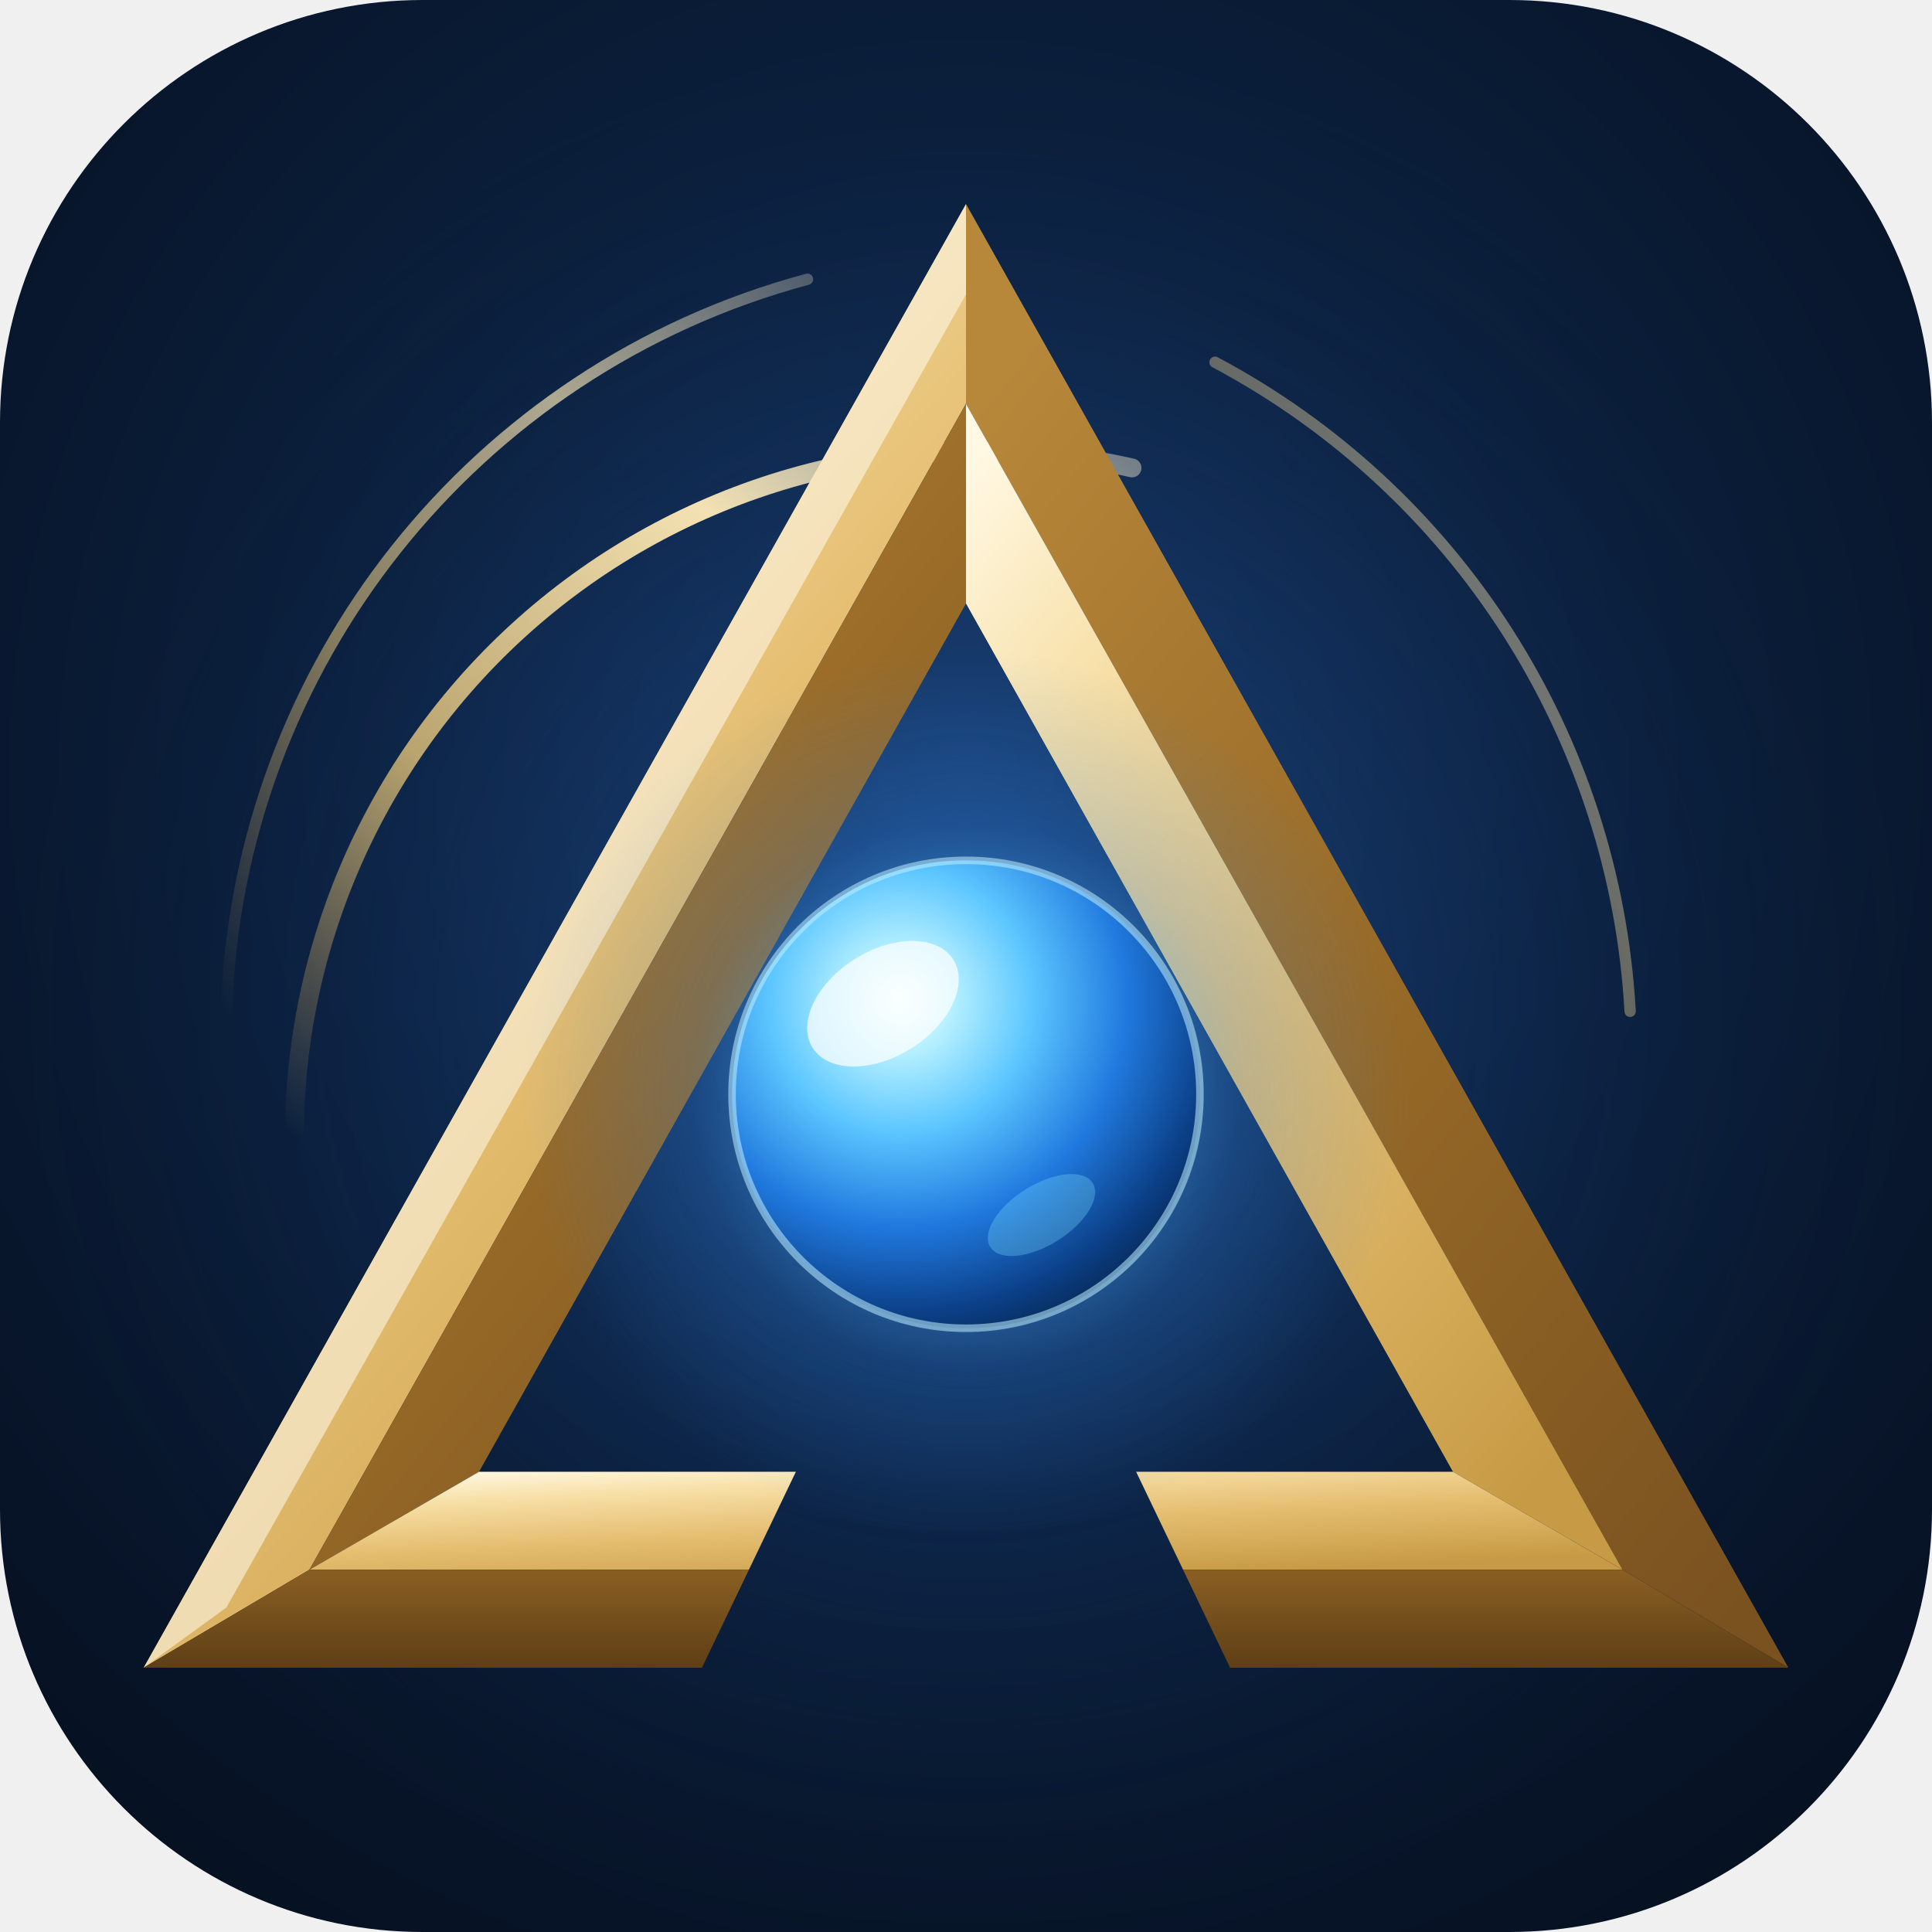
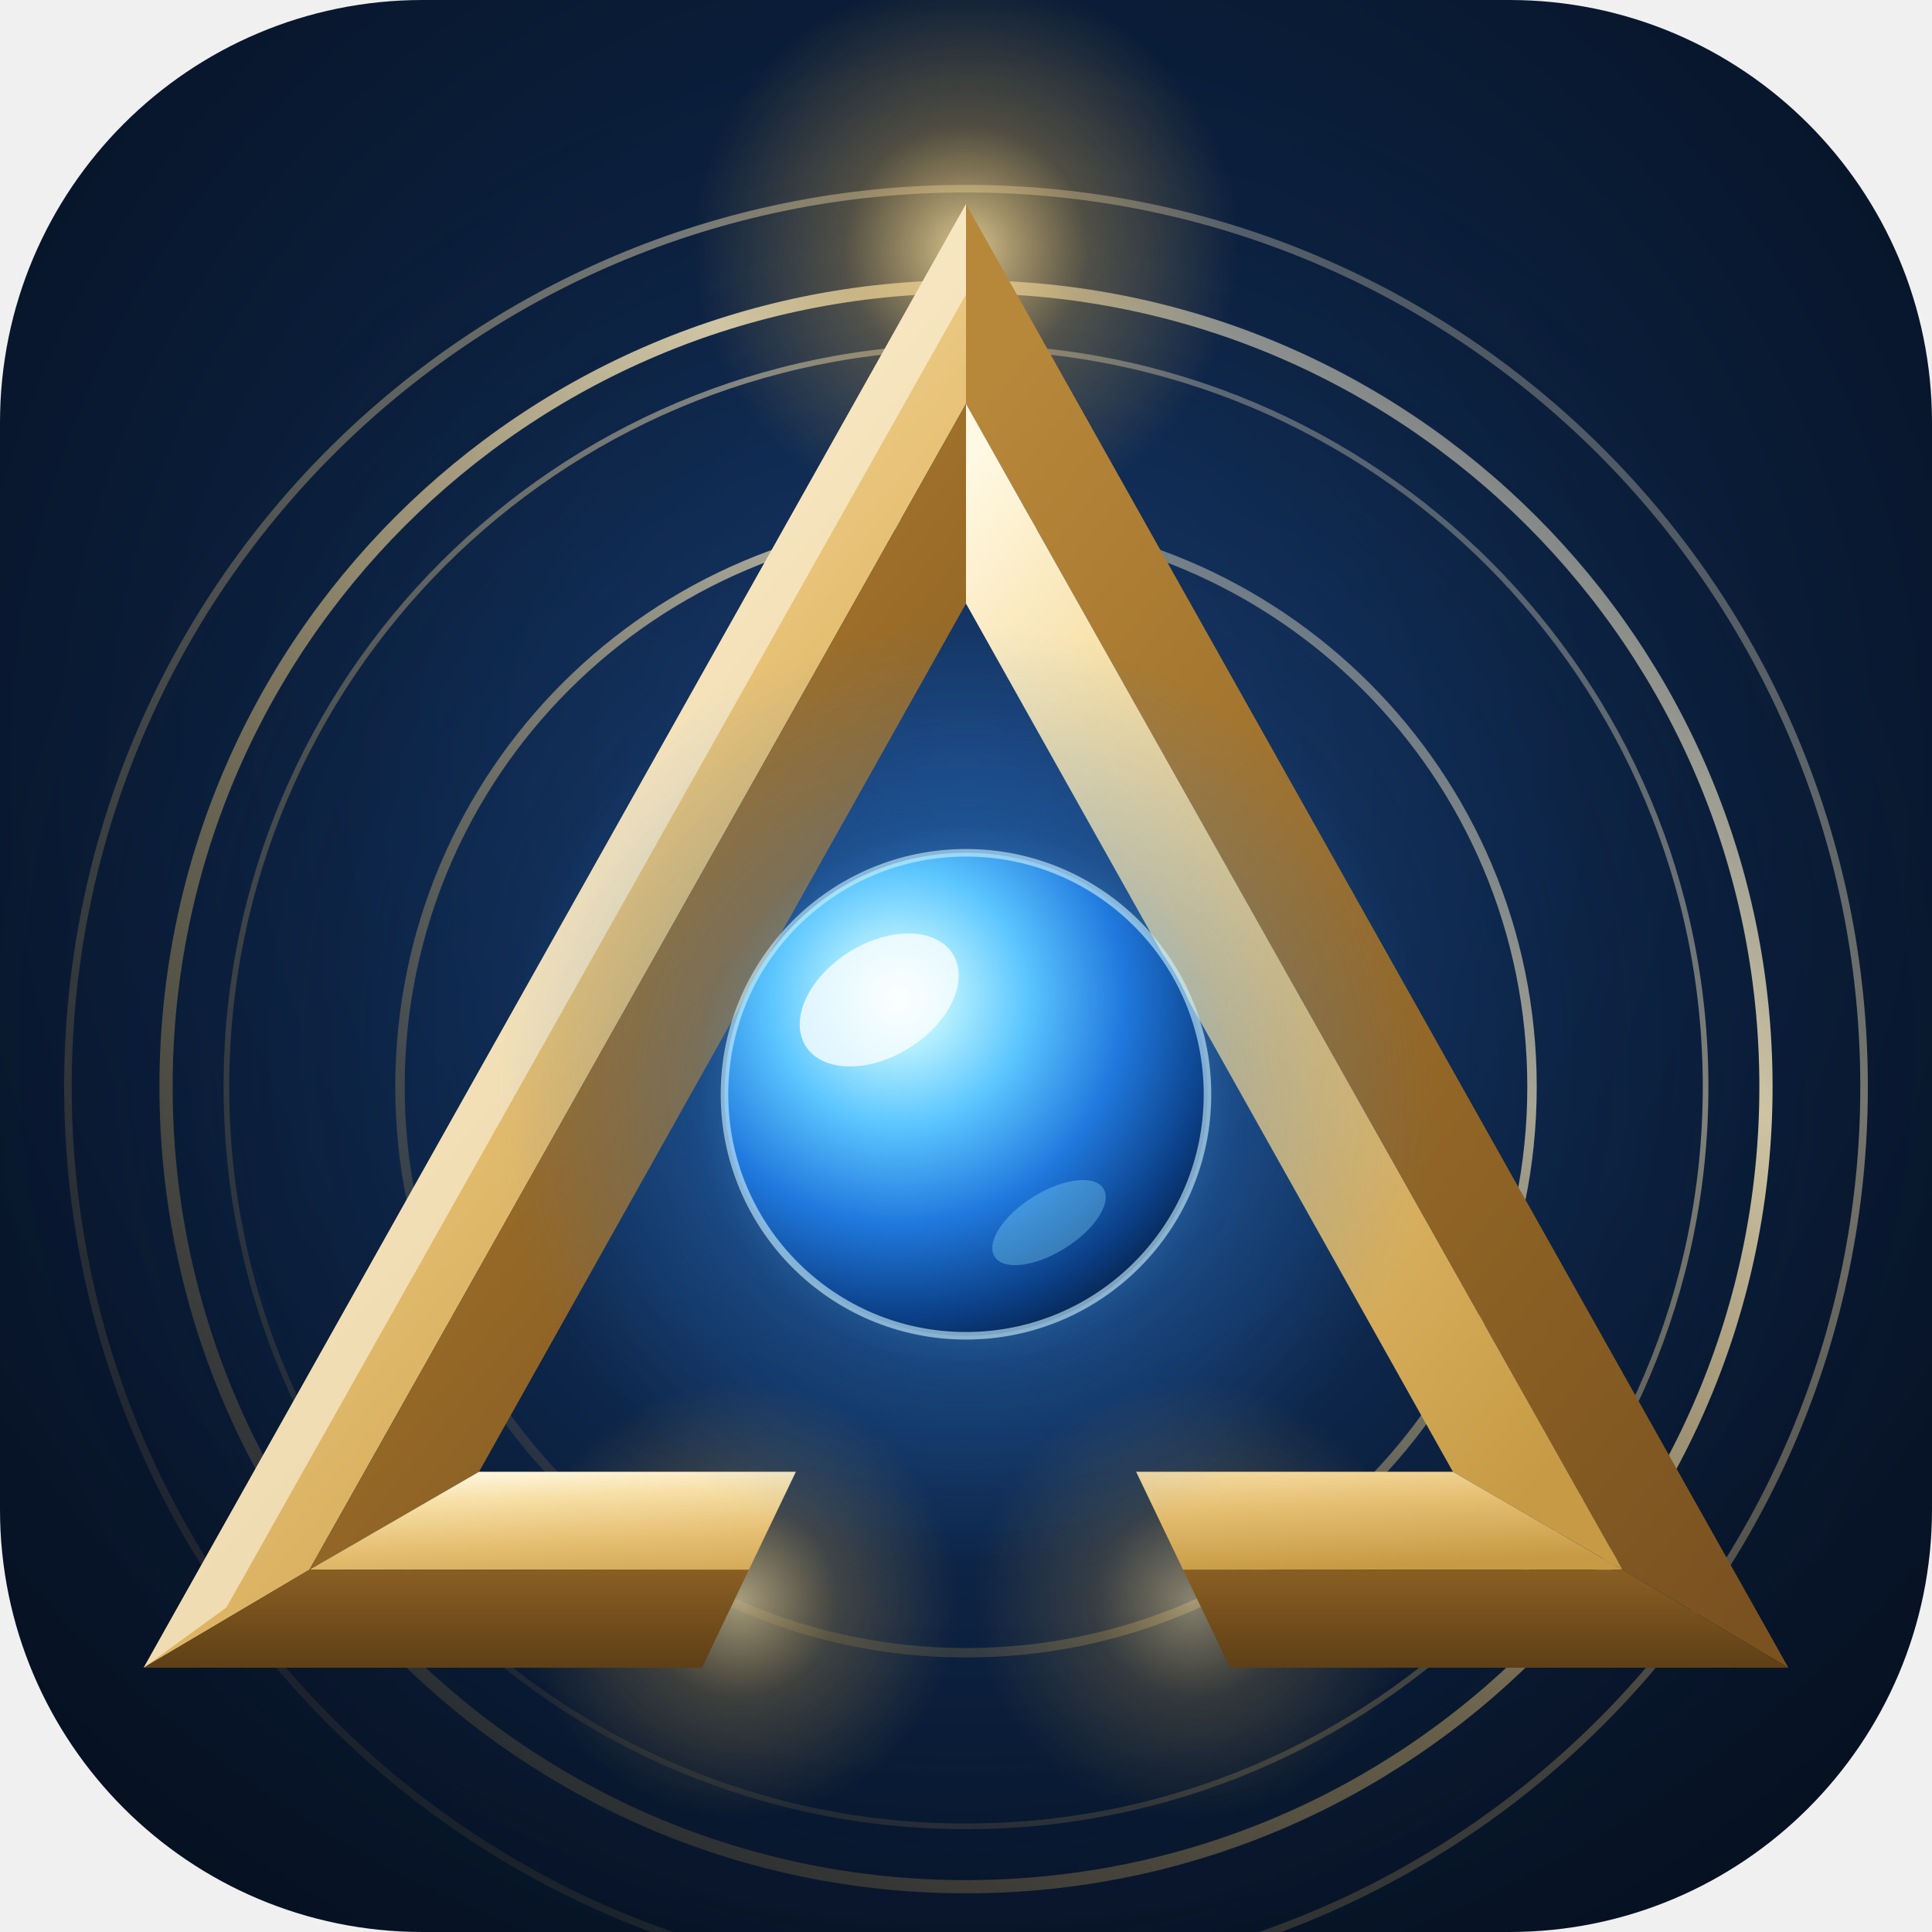
<svg xmlns="http://www.w3.org/2000/svg" viewBox="0 0 512 512" width="512" height="512" role="img" aria-label="Aurixa Systems">
  <defs>
    <radialGradient id="ax-field" cx="50%" cy="40%" r="78%">
      <stop offset="0%" stop-color="#14315B" />
      <stop offset="42%" stop-color="#0B1F3C" />
      <stop offset="100%" stop-color="#050D1B" />
    </radialGradient>
-     <radialGradient id="ax-field-glow" cx="50%" cy="52%" r="50%">
-       <stop offset="0%" stop-color="#2C6FC4" stop-opacity="0.42" />
-       <stop offset="55%" stop-color="#1B4C93" stop-opacity="0.16" />
+     <radialGradient id="ax-field-glow" cx="50%" cy="54%" r="52%">
+       <stop offset="0%" stop-color="#2C6FC4" stop-opacity="0.40" />
+       <stop offset="55%" stop-color="#1B4C93" stop-opacity="0.15" />
      <stop offset="100%" stop-color="#0B1F3C" stop-opacity="0" />
    </radialGradient>
    <linearGradient id="ax-gold-lit" x1="0.1" y1="0" x2="0.75" y2="1">
      <stop offset="0%" stop-color="#FFF8E2" />
      <stop offset="22%" stop-color="#F7DFA6" />
      <stop offset="55%" stop-color="#E5BE71" />
      <stop offset="100%" stop-color="#C79B45" />
    </linearGradient>
    <linearGradient id="ax-gold-shade" x1="0.2" y1="0" x2="0.9" y2="1">
      <stop offset="0%" stop-color="#B7873A" />
      <stop offset="45%" stop-color="#9A6C28" />
      <stop offset="100%" stop-color="#7A5220" />
    </linearGradient>
    <linearGradient id="ax-gold-deep" x1="0" y1="0" x2="0" y2="1">
      <stop offset="0%" stop-color="#8A5F23" />
      <stop offset="100%" stop-color="#5E3F16" />
    </linearGradient>
    <radialGradient id="ax-orb" cx="36%" cy="30%" r="78%">
-       <stop offset="0%" stop-color="#F2FDFF" />
-       <stop offset="14%" stop-color="#B6F0FF" />
-       <stop offset="36%" stop-color="#5CC6FF" />
-       <stop offset="62%" stop-color="#2079DE" />
-       <stop offset="86%" stop-color="#0B3F86" />
-       <stop offset="100%" stop-color="#06264F" />
+       <stop offset="0%" stop-color="#F4FDFF" />
+       <stop offset="13%" stop-color="#B6F0FF" />
+       <stop offset="34%" stop-color="#5CC6FF" />
+       <stop offset="60%" stop-color="#2079DE" />
+       <stop offset="85%" stop-color="#0B3F86" />
+       <stop offset="100%" stop-color="#061F44" />
    </radialGradient>
    <radialGradient id="ax-orb-glow" cx="50%" cy="50%" r="50%">
-       <stop offset="30%" stop-color="#5FC8FF" stop-opacity="0.62" />
-       <stop offset="62%" stop-color="#2E86E8" stop-opacity="0.22" />
+       <stop offset="26%" stop-color="#6FD2FF" stop-opacity="0.70" />
+       <stop offset="58%" stop-color="#2E86E8" stop-opacity="0.26" />
      <stop offset="100%" stop-color="#2E86E8" stop-opacity="0" />
    </radialGradient>
-     <linearGradient id="ax-arc" x1="0" y1="1" x2="1" y2="0">
-       <stop offset="0%" stop-color="#E8B85C" stop-opacity="0" />
-       <stop offset="35%" stop-color="#F3CE7C" stop-opacity="0.75" />
-       <stop offset="70%" stop-color="#FFEBB8" stop-opacity="0.95" />
-       <stop offset="100%" stop-color="#FFF3D2" stop-opacity="0.4" />
+     <radialGradient id="ax-bloom" cx="50%" cy="50%" r="50%">
+       <stop offset="0%" stop-color="#FFE3A0" stop-opacity="0.85" />
+       <stop offset="45%" stop-color="#F0B94E" stop-opacity="0.3" />
+       <stop offset="100%" stop-color="#F0B94E" stop-opacity="0" />
+     </radialGradient>
+     <linearGradient id="ax-ring" x1="0.15" y1="1" x2="0.9" y2="0">
+       <stop offset="0%" stop-color="#C9973F" stop-opacity="0.10" />
+       <stop offset="38%" stop-color="#EFC672" stop-opacity="0.42" />
+       <stop offset="72%" stop-color="#FFEDBE" stop-opacity="0.80" />
+       <stop offset="100%" stop-color="#FFF6DC" stop-opacity="0.30" />
    </linearGradient>
    <mask id="ax-delta">
      <rect width="512" height="512" fill="#000000" />
      <path d="M256 54 L474 442 L38 442 Z" fill="#FFFFFF" />
      <path d="M256 160 L385 390 L127 390 Z" fill="#000000" />
      <path d="M256 296 L326 442 L186 442 Z" fill="#000000" />
    </mask>
  </defs>
  <rect width="512" height="512" rx="112" fill="url(#ax-field)" />
  <rect width="512" height="512" rx="112" fill="url(#ax-field-glow)" />
-   <g fill="none" stroke="url(#ax-arc)" stroke-linecap="round">
-     <path d="M 78 300 A 182 182 0 0 1 300 124" stroke-width="5" />
-     <path d="M 60 268 A 208 208 0 0 1 214 74" stroke-width="3" opacity="0.7" />
-     <path d="M 432 268 A 208 208 0 0 0 322 96" stroke-width="3" opacity="0.45" />
+   <g fill="none" stroke="url(#ax-ring)">
+     <circle cx="256" cy="288" r="238" stroke-width="2" opacity="0.55" />
+     <circle cx="256" cy="288" r="212" stroke-width="3.5" />
+     <circle cx="256" cy="288" r="196" stroke-width="1.5" opacity="0.6" />
+     <circle cx="256" cy="288" r="150" stroke-width="2.5" opacity="0.8" />
  </g>
+   <circle cx="256" cy="66" r="72" fill="url(#ax-bloom)" />
+   <circle cx="196" cy="424" r="58" fill="url(#ax-bloom)" opacity="0.75" />
+   <circle cx="316" cy="424" r="58" fill="url(#ax-bloom)" opacity="0.6" />
  <g mask="url(#ax-delta)">
    <path d="M256 54 L256 107 L82 416 L38 442 Z" fill="url(#ax-gold-lit)" />
    <path d="M256 107 L256 160 L127 390 L82 416 Z" fill="url(#ax-gold-shade)" />
    <path d="M256 54 L474 442 L430 416 L256 107 Z" fill="url(#ax-gold-shade)" />
    <path d="M256 107 L430 416 L385 390 L256 160 Z" fill="url(#ax-gold-lit)" />
    <path d="M82 416 L430 416 L385 390 L127 390 Z" fill="url(#ax-gold-lit)" />
    <path d="M38 442 L474 442 L430 416 L82 416 Z" fill="url(#ax-gold-deep)" />
    <path d="M256 54 L256 78 L60 426 L38 442 Z" fill="#FFFCF0" opacity="0.55" />
+     <path d="M256 160 L385 390 L371 382 L256 178 Z" fill="#FFF4D4" opacity="0.5" />
  </g>
-   <circle cx="256" cy="290" r="118" fill="url(#ax-orb-glow)" />
-   <circle cx="256" cy="290" r="62" fill="url(#ax-orb)" />
-   <circle cx="256" cy="290" r="62" fill="none" stroke="#BFEEFF" stroke-opacity="0.55" stroke-width="2" />
-   <ellipse cx="234" cy="266" rx="22" ry="14" fill="#FFFFFF" opacity="0.72" transform="rotate(-32 234 266)" />
-   <ellipse cx="276" cy="322" rx="16" ry="8" fill="#7FE3FF" opacity="0.3" transform="rotate(-32 276 322)" />
+   <circle cx="256" cy="290" r="124" fill="url(#ax-orb-glow)" />
+   <circle cx="256" cy="290" r="64" fill="url(#ax-orb)" />
+   <circle cx="256" cy="290" r="64" fill="none" stroke="#CFF3FF" stroke-opacity="0.6" stroke-width="2" />
+   <ellipse cx="233" cy="265" rx="23" ry="15" fill="#FFFFFF" opacity="0.75" transform="rotate(-32 233 265)" />
+   <ellipse cx="278" cy="324" rx="17" ry="8" fill="#8FE8FF" opacity="0.32" transform="rotate(-32 278 324)" />
</svg>
